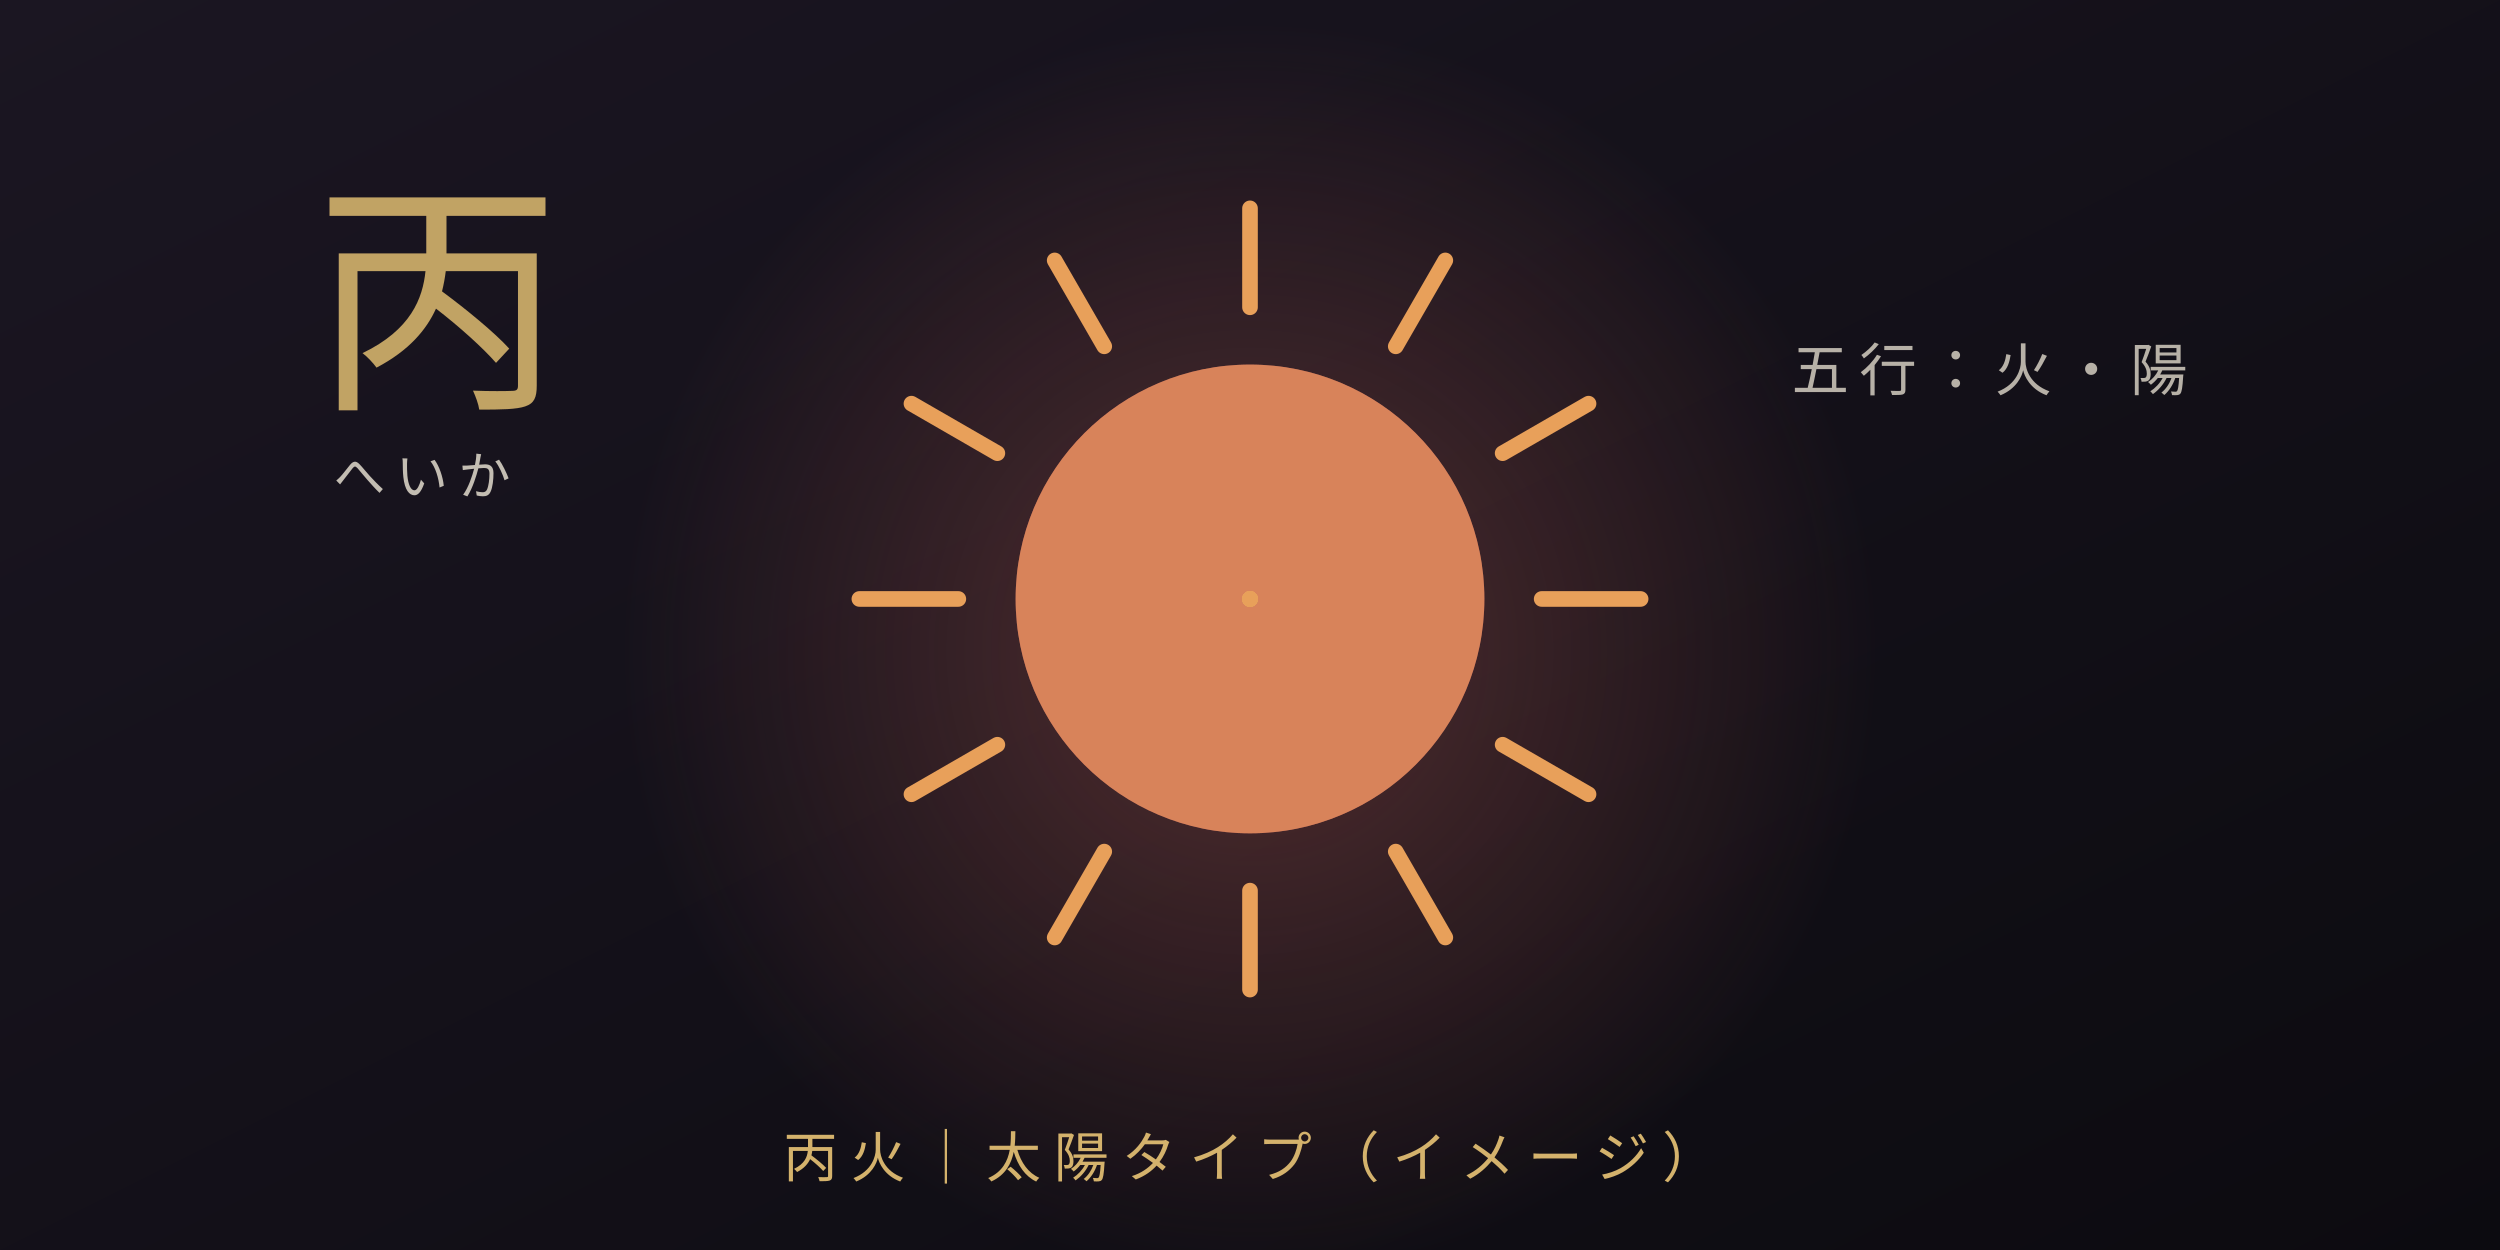
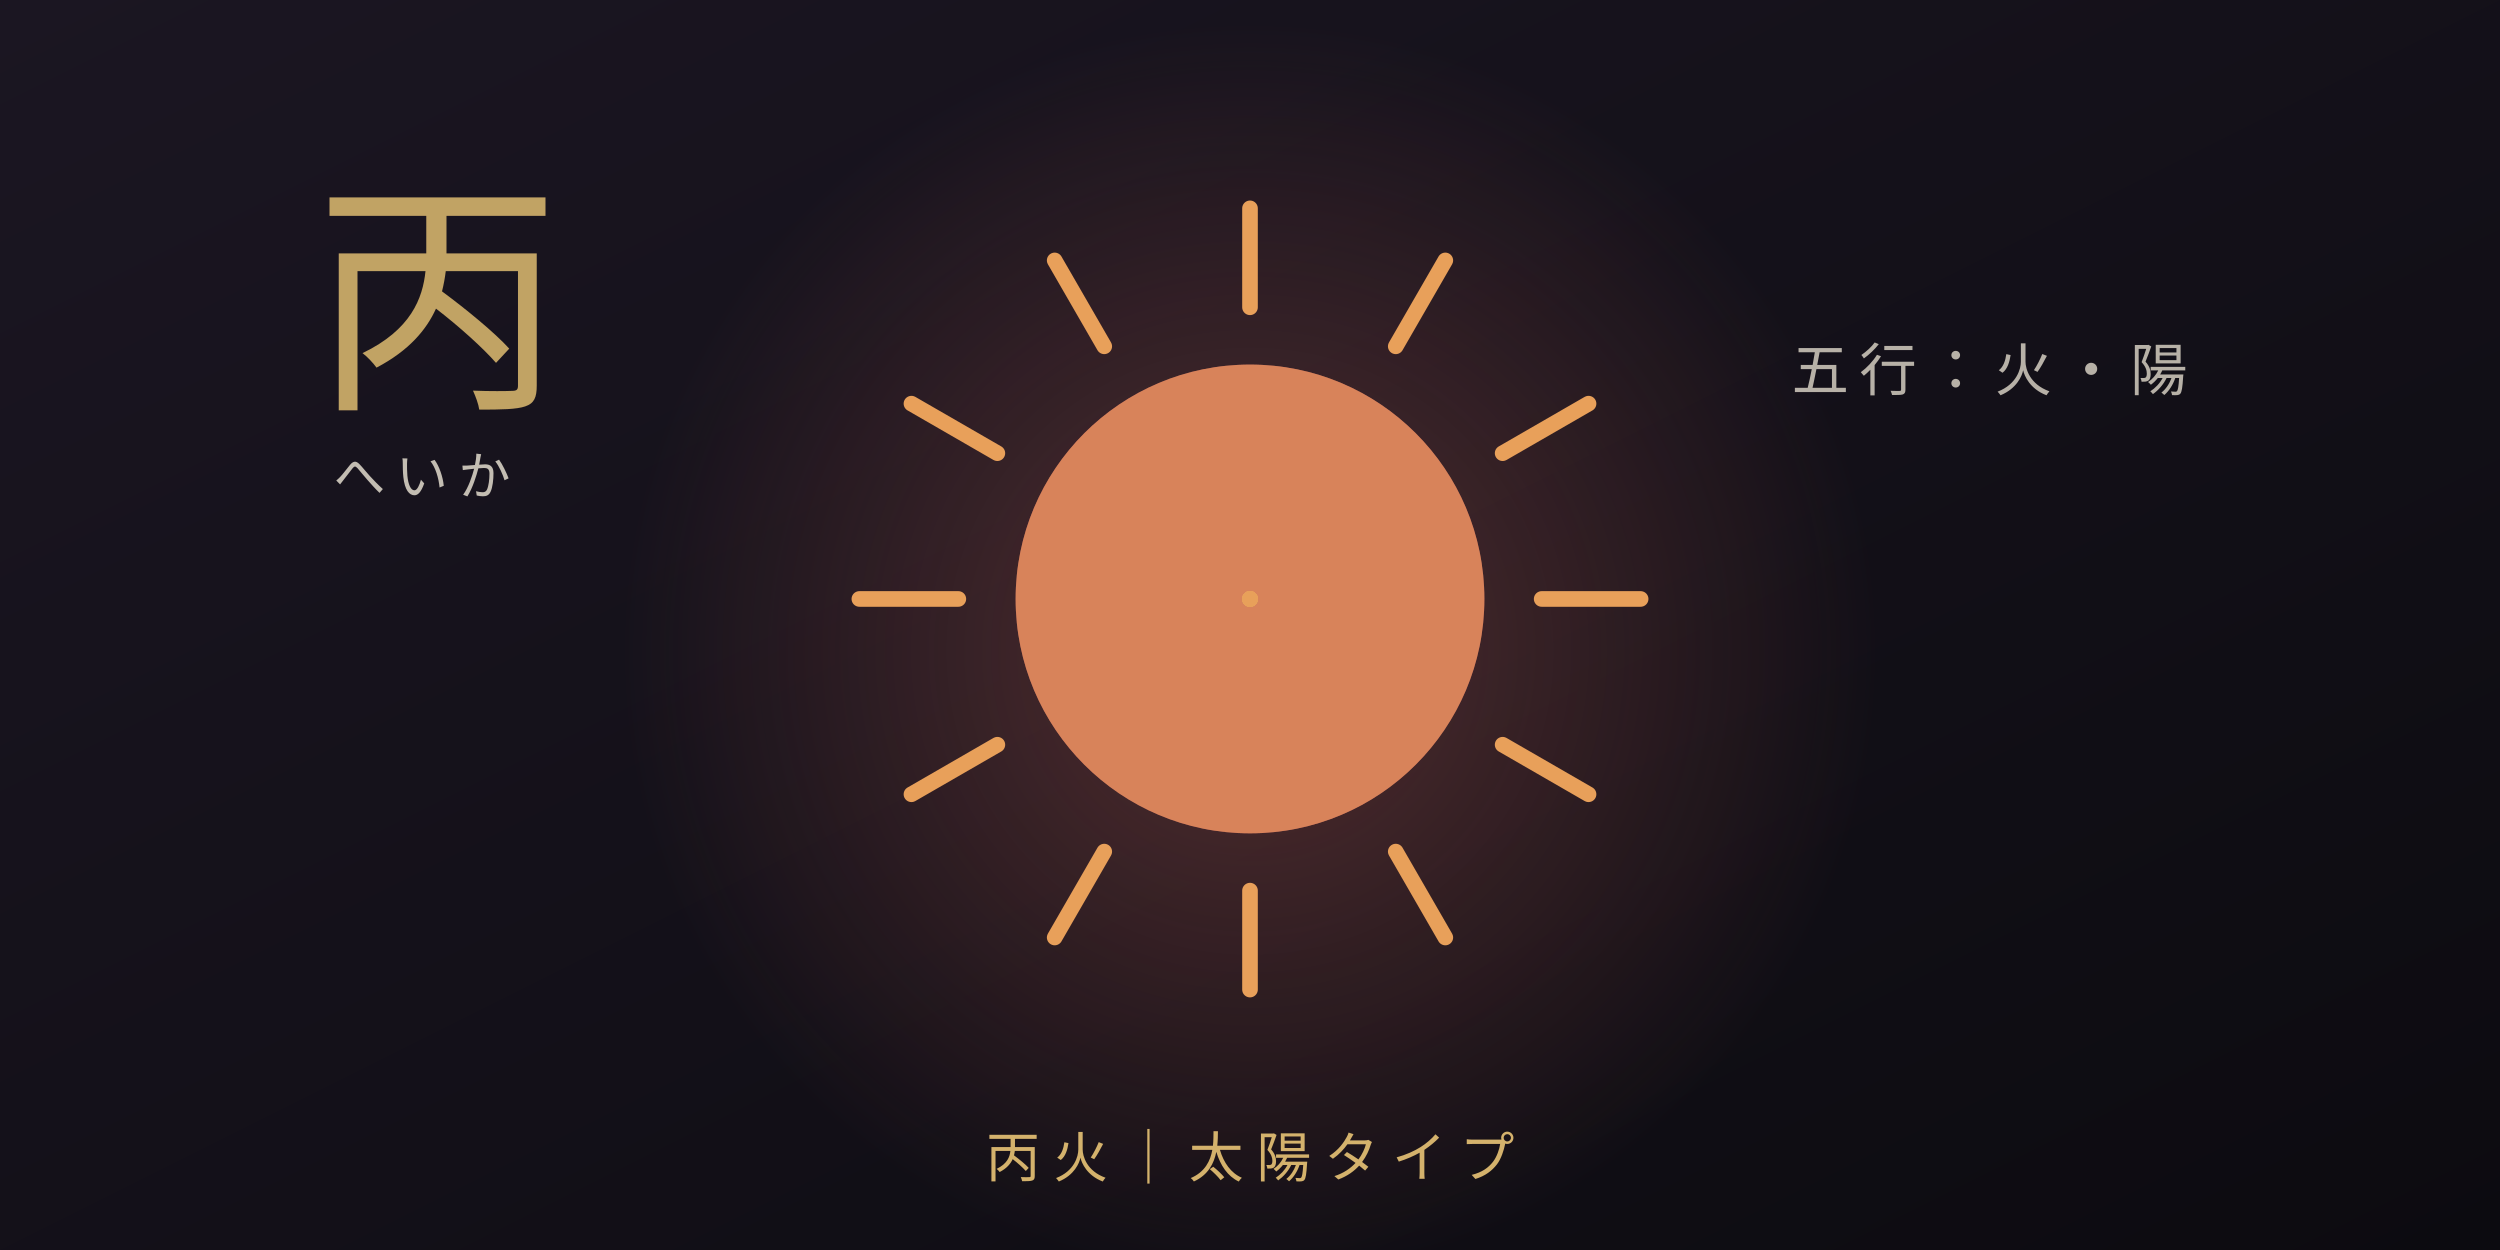
<svg xmlns="http://www.w3.org/2000/svg" viewBox="0 0 960 480" role="img" aria-label="丙火（太陽タイプ）のイメージイラスト">
  <defs>
    <linearGradient id="bg" x1="0" y1="0" x2="1" y2="1">
      <stop offset="0" stop-color="#1b1622" />
      <stop offset="1" stop-color="#0c0b10" />
    </linearGradient>
    <radialGradient id="g" cx=".5" cy=".5" r=".5">
      <stop offset="0" stop-color="#C9665B" stop-opacity=".35" />
      <stop offset="1" stop-color="#C9665B" stop-opacity="0" />
    </radialGradient>
  </defs>
  <rect width="960" height="480" fill="url(#bg)" />
  <circle cx="480" cy="250" r="240" fill="url(#g)" />
  <g>
    <circle cx="480" cy="230" r="90" fill="#C9665B" />
    <circle cx="480" cy="230" r="90" fill="#e8a05a" opacity=".5" />
    <line x1="480" y1="230" x2="630" y2="230" stroke="#e8a05a" stroke-width="6" stroke-linecap="round" stroke-dasharray="0 112 40 200" />
    <line x1="480" y1="230" x2="610" y2="305" stroke="#e8a05a" stroke-width="6" stroke-linecap="round" stroke-dasharray="0 112 40 200" />
    <line x1="480" y1="230" x2="555" y2="360" stroke="#e8a05a" stroke-width="6" stroke-linecap="round" stroke-dasharray="0 112 40 200" />
    <line x1="480" y1="230" x2="480" y2="380" stroke="#e8a05a" stroke-width="6" stroke-linecap="round" stroke-dasharray="0 112 40 200" />
    <line x1="480" y1="230" x2="405" y2="360" stroke="#e8a05a" stroke-width="6" stroke-linecap="round" stroke-dasharray="0 112 40 200" />
    <line x1="480" y1="230" x2="350" y2="305" stroke="#e8a05a" stroke-width="6" stroke-linecap="round" stroke-dasharray="0 112 40 200" />
    <line x1="480" y1="230" x2="330" y2="230" stroke="#e8a05a" stroke-width="6" stroke-linecap="round" stroke-dasharray="0 112 40 200" />
    <line x1="480" y1="230" x2="350" y2="155" stroke="#e8a05a" stroke-width="6" stroke-linecap="round" stroke-dasharray="0 112 40 200" />
    <line x1="480" y1="230" x2="405" y2="100" stroke="#e8a05a" stroke-width="6" stroke-linecap="round" stroke-dasharray="0 112 40 200" />
    <line x1="480" y1="230" x2="480" y2="80" stroke="#e8a05a" stroke-width="6" stroke-linecap="round" stroke-dasharray="0 112 40 200" />
    <line x1="480" y1="230" x2="555" y2="100" stroke="#e8a05a" stroke-width="6" stroke-linecap="round" stroke-dasharray="0 112 40 200" />
    <line x1="480" y1="230" x2="610" y2="155" stroke="#e8a05a" stroke-width="6" stroke-linecap="round" stroke-dasharray="0 112 40 200" />
  </g>
  <text x="120" y="150" font-family="serif" font-size="96" fill="#D4B26C" opacity=".9">丙</text>
  <text x="128" y="190" font-family="serif" font-size="20" fill="#EEE7D7" opacity=".8" letter-spacing="4">へいか</text>
  <text x="840" y="150" text-anchor="end" font-family="serif" font-size="22" fill="#EEE7D7" opacity=".75" letter-spacing="4">五行：火・陽</text>
-   <text x="480" y="452" text-anchor="middle" font-family="serif" font-size="21" fill="#D4B26C" letter-spacing="5">丙火｜太陽タイプ（イメージ）</text>
+   <text x="480" y="452" text-anchor="middle" font-family="serif" font-size="21" fill="#D4B26C" letter-spacing="5">丙火｜太陽タイプ</text>
</svg>
